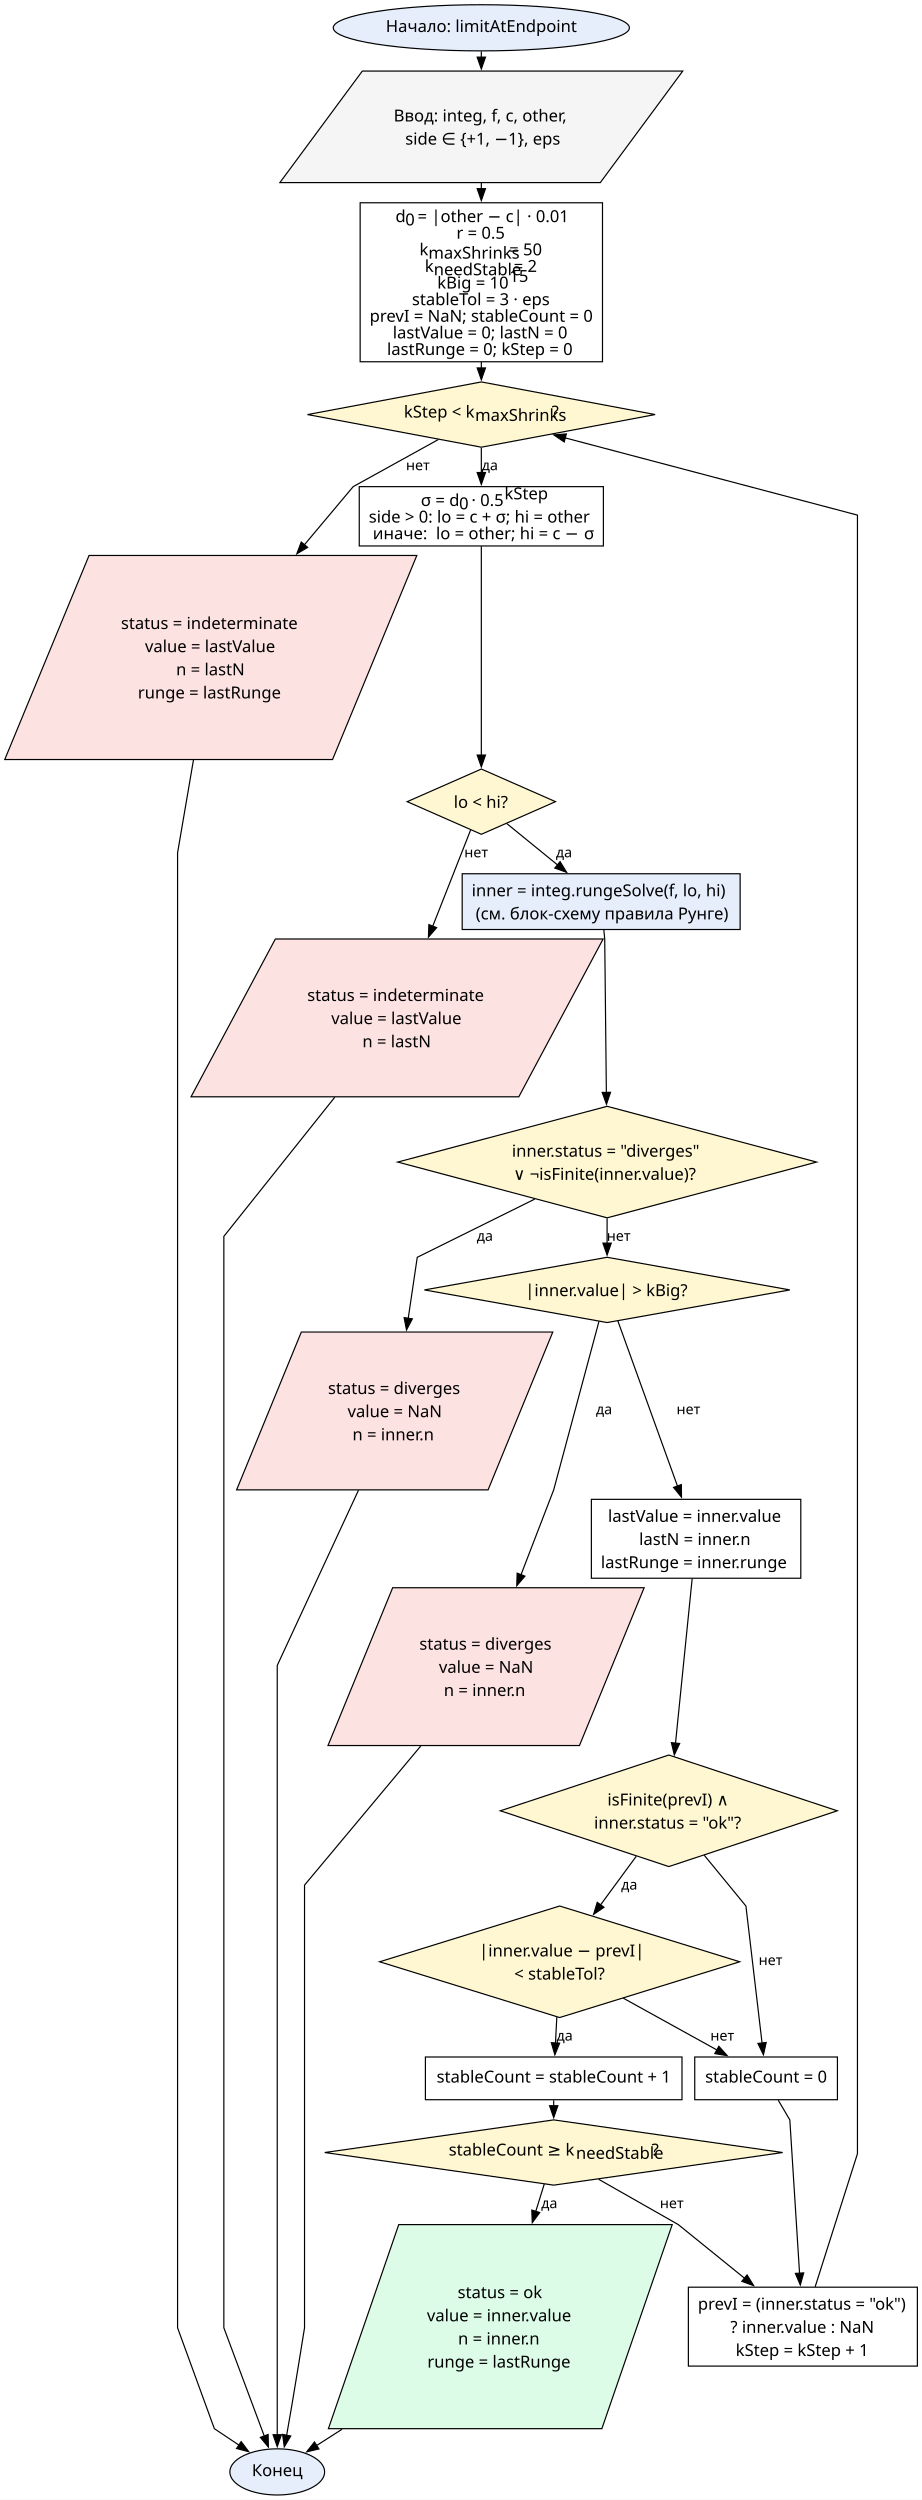
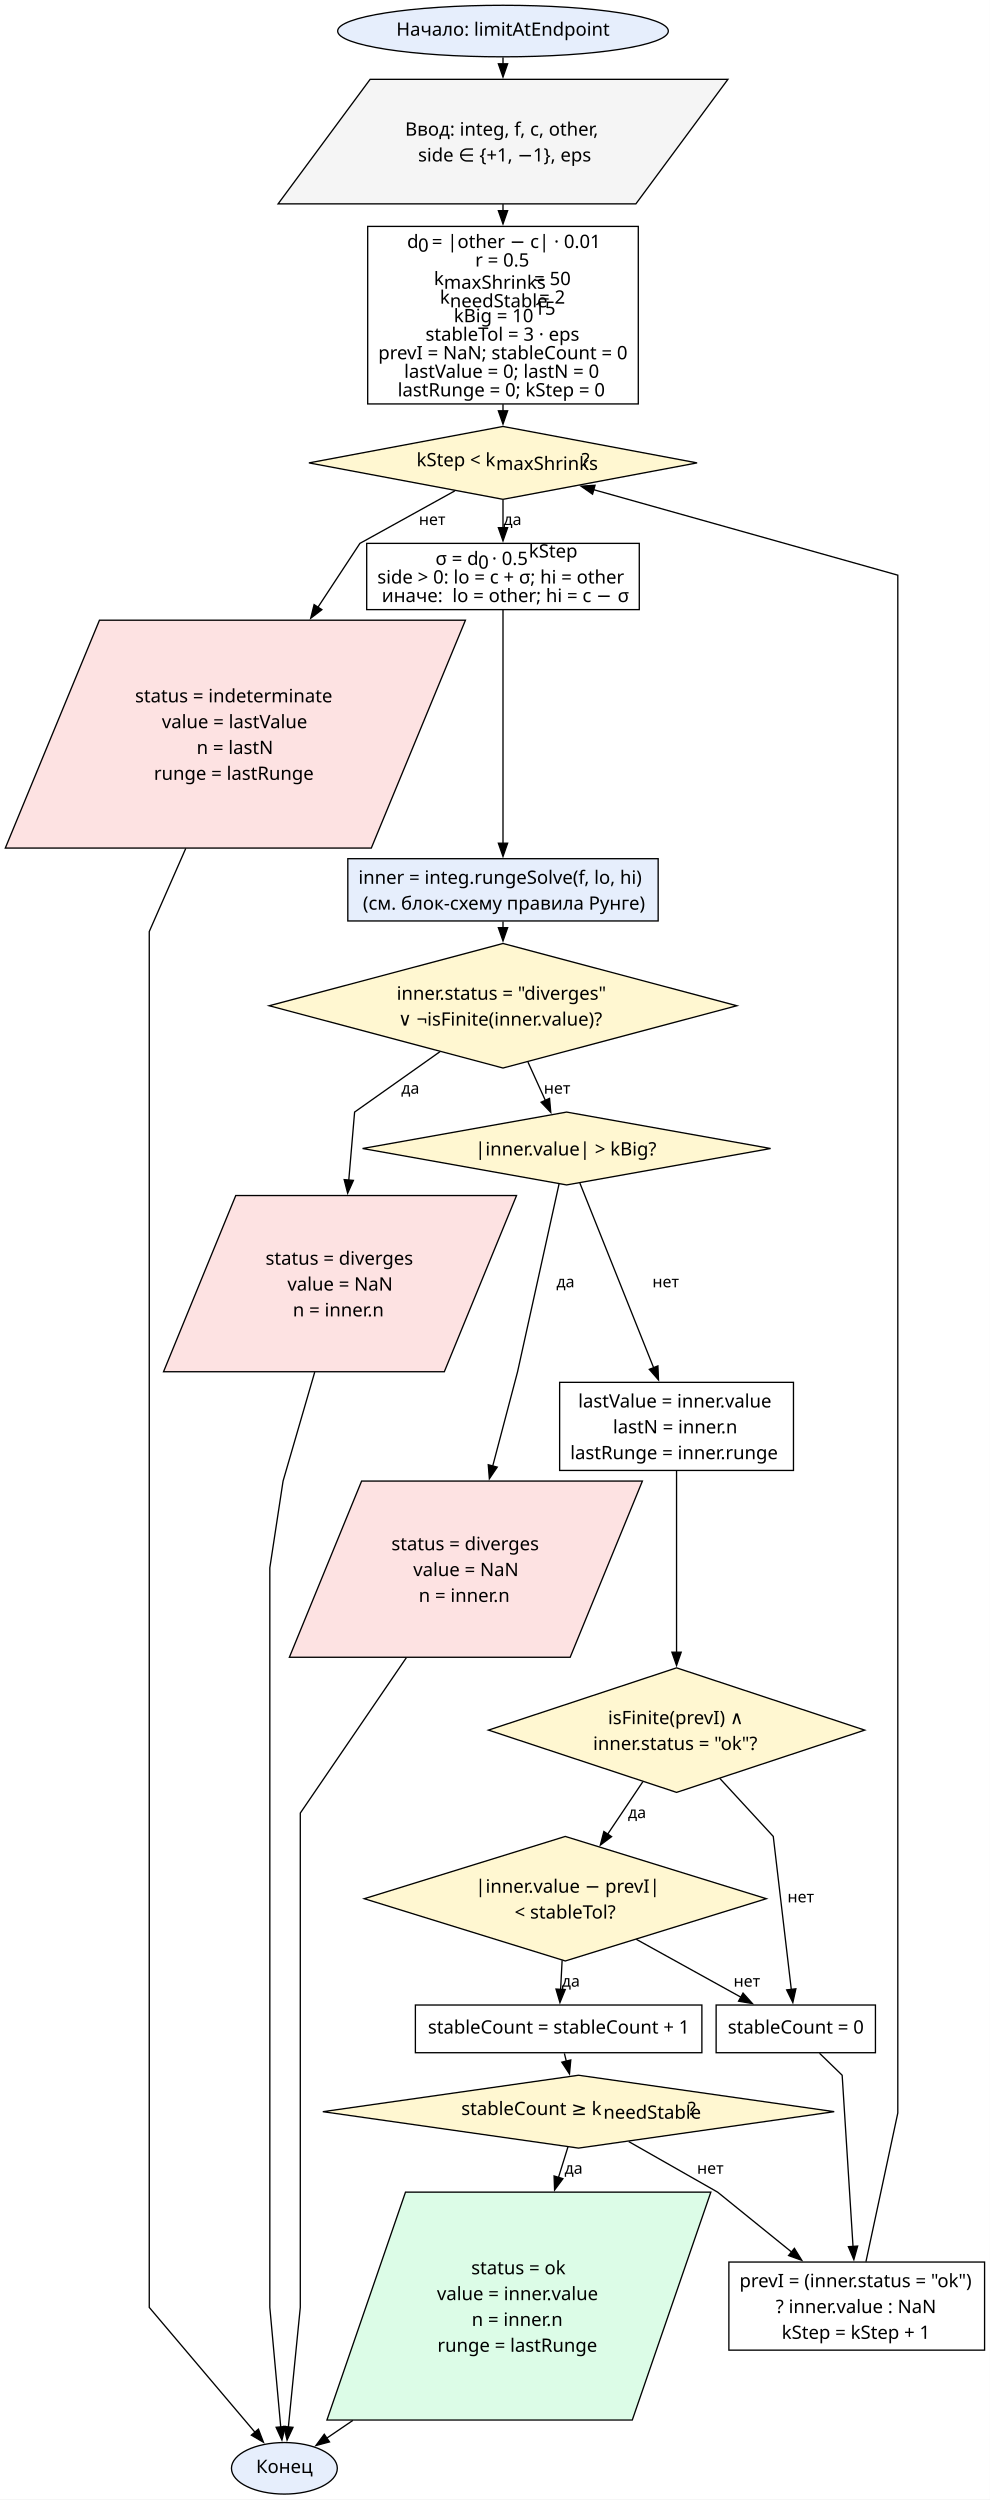
- <svg xmlns="http://www.w3.org/2000/svg" width="777pt" height="2107pt" viewBox="0.00 0.00 777.00 2107.00">
-   <g id="graph0" class="graph" transform="scale(1 1) rotate(0) translate(4 2102.78)">
-     <polygon fill="white" stroke="none" points="-4,4 -4,-2102.78 773.16,-2102.78 773.16,4 -4,4" />
+ <svg xmlns="http://www.w3.org/2000/svg" width="747pt" height="1887pt" viewBox="0.00 0.00 747.00 1887.00">
+   <g id="graph0" class="graph" transform="scale(1 1) rotate(0) translate(4 1882.53)">
+     <polygon fill="white" stroke="none" points="-4,4 -4,-1882.53 743.16,-1882.53 743.16,4 -4,4" />
    <g id="node1" class="node">
-       <ellipse fill="#e6eefc" stroke="#000000" cx="401.66" cy="-2079.34" rx="124.8" ry="19.45" />
-       <text xml:space="preserve" text-anchor="middle" x="401.66" y="-2075.79" font-family="CMU Serif" font-size="14.00">Начало: limitAtEndpoint</text>
+       <ellipse fill="#e6eefc" stroke="#000000" cx="375.66" cy="-1859.09" rx="124.8" ry="19.45" />
+       <text xml:space="preserve" text-anchor="middle" x="375.66" y="-1855.54" font-family="CMU Serif" font-size="14.00">Начало: limitAtEndpoint</text>
    </g>
    <g id="node2" class="node">
-       <polygon fill="#f5f5f5" stroke="#000000" points="571.42,-2042.89 301.36,-2042.89 231.89,-1948.89 501.95,-1948.89 571.42,-2042.89" />
-       <text xml:space="preserve" text-anchor="start" x="327.78" y="-2000.39" font-family="CMU Serif" font-size="14.00">Ввод: integ, f, c, other,</text>
-       <text xml:space="preserve" text-anchor="start" x="337.53" y="-1980.89" font-family="CMU Serif" font-size="14.00">side ∈ {+1, −1}, eps</text>
+       <polygon fill="#f5f5f5" stroke="#000000" points="545.42,-1822.64 275.36,-1822.64 205.89,-1728.64 475.95,-1728.64 545.42,-1822.64" />
+       <text xml:space="preserve" text-anchor="start" x="301.78" y="-1780.14" font-family="CMU Serif" font-size="14.00">Ввод: integ, f, c, other,</text>
+       <text xml:space="preserve" text-anchor="start" x="311.53" y="-1760.64" font-family="CMU Serif" font-size="14.00">side ∈ {+1, −1}, eps</text>
    </g>
    <g id="edge1" class="edge">
-       <path fill="none" stroke="#000000" d="M401.66,-2059.45C401.66,-2057.89 401.66,-2056.27 401.66,-2054.61" />
-       <polygon fill="#000000" stroke="#000000" points="405.16,-2054.63 401.66,-2044.63 398.16,-2054.63 405.16,-2054.63" />
+       <path fill="none" stroke="#000000" d="M375.66,-1839.2C375.66,-1837.64 375.66,-1836.02 375.66,-1834.36" />
+       <polygon fill="#000000" stroke="#000000" points="379.16,-1834.38 375.66,-1824.38 372.16,-1834.38 379.16,-1834.38" />
    </g>
    <g id="node3" class="node">
-       <polygon fill="#ffffff" stroke="#000000" points="503.78,-1931.89 299.53,-1931.89 299.53,-1797.89 503.78,-1797.89 503.78,-1931.89" />
-       <text xml:space="preserve" text-anchor="start" x="329.28" y="-1915.59" font-family="CMU Serif" font-size="14.00">d</text>
-       <text xml:space="preserve" text-anchor="start" x="337.53" y="-1915.59" font-family="CMU Serif" baseline-shift="sub" font-size="14.00">0</text>
-       <text xml:space="preserve" text-anchor="start" x="344.28" y="-1915.59" font-family="CMU Serif" font-size="14.00"> = |other − c| · 0.01</text>
-       <text xml:space="preserve" text-anchor="start" x="380.66" y="-1901.59" font-family="CMU Serif" font-size="14.00">r = 0.5</text>
-       <text xml:space="preserve" text-anchor="start" x="349.53" y="-1887.59" font-family="CMU Serif" font-size="14.00">k</text>
-       <text xml:space="preserve" text-anchor="start" x="357.03" y="-1887.59" font-family="CMU Serif" baseline-shift="sub" font-size="14.00">maxShrinks</text>
-       <text xml:space="preserve" text-anchor="start" x="421.53" y="-1887.59" font-family="CMU Serif" font-size="14.00"> = 50</text>
-       <text xml:space="preserve" text-anchor="start" x="354.03" y="-1873.59" font-family="CMU Serif" font-size="14.00">k</text>
-       <text xml:space="preserve" text-anchor="start" x="361.53" y="-1873.59" font-family="CMU Serif" baseline-shift="sub" font-size="14.00">needStable</text>
-       <text xml:space="preserve" text-anchor="start" x="425.28" y="-1873.59" font-family="CMU Serif" font-size="14.00"> = 2</text>
-       <text xml:space="preserve" text-anchor="start" x="364.53" y="-1859.59" font-family="CMU Serif" font-size="14.00">kBig = 10</text>
-       <text xml:space="preserve" text-anchor="start" x="425.28" y="-1859.59" font-family="CMU Serif" baseline-shift="super" font-size="14.00">15</text>
-       <text xml:space="preserve" text-anchor="start" x="343.16" y="-1845.59" font-family="CMU Serif" font-size="14.00">stableTol = 3 · eps</text>
-       <text xml:space="preserve" text-anchor="start" x="307.53" y="-1831.59" font-family="CMU Serif" font-size="14.00">prevI = NaN; stableCount = 0</text>
-       <text xml:space="preserve" text-anchor="start" x="327.03" y="-1817.59" font-family="CMU Serif" font-size="14.00">lastValue = 0; lastN = 0</text>
-       <text xml:space="preserve" text-anchor="start" x="322.16" y="-1803.59" font-family="CMU Serif" font-size="14.00">lastRunge = 0; kStep = 0</text>
+       <polygon fill="#ffffff" stroke="#000000" points="477.78,-1711.64 273.53,-1711.64 273.53,-1577.64 477.78,-1577.64 477.78,-1711.64" />
+       <text xml:space="preserve" text-anchor="start" x="303.28" y="-1695.34" font-family="CMU Serif" font-size="14.00">d</text>
+       <text xml:space="preserve" text-anchor="start" x="311.53" y="-1695.34" font-family="CMU Serif" baseline-shift="sub" font-size="14.00">0</text>
+       <text xml:space="preserve" text-anchor="start" x="318.28" y="-1695.34" font-family="CMU Serif" font-size="14.00"> = |other − c| · 0.01</text>
+       <text xml:space="preserve" text-anchor="start" x="354.66" y="-1681.34" font-family="CMU Serif" font-size="14.00">r = 0.5</text>
+       <text xml:space="preserve" text-anchor="start" x="323.53" y="-1667.34" font-family="CMU Serif" font-size="14.00">k</text>
+       <text xml:space="preserve" text-anchor="start" x="331.03" y="-1667.34" font-family="CMU Serif" baseline-shift="sub" font-size="14.00">maxShrinks</text>
+       <text xml:space="preserve" text-anchor="start" x="395.53" y="-1667.34" font-family="CMU Serif" font-size="14.00"> = 50</text>
+       <text xml:space="preserve" text-anchor="start" x="328.03" y="-1653.34" font-family="CMU Serif" font-size="14.00">k</text>
+       <text xml:space="preserve" text-anchor="start" x="335.53" y="-1653.34" font-family="CMU Serif" baseline-shift="sub" font-size="14.00">needStable</text>
+       <text xml:space="preserve" text-anchor="start" x="399.28" y="-1653.34" font-family="CMU Serif" font-size="14.00"> = 2</text>
+       <text xml:space="preserve" text-anchor="start" x="338.53" y="-1639.34" font-family="CMU Serif" font-size="14.00">kBig = 10</text>
+       <text xml:space="preserve" text-anchor="start" x="399.28" y="-1639.34" font-family="CMU Serif" baseline-shift="super" font-size="14.00">15</text>
+       <text xml:space="preserve" text-anchor="start" x="317.16" y="-1625.34" font-family="CMU Serif" font-size="14.00">stableTol = 3 · eps</text>
+       <text xml:space="preserve" text-anchor="start" x="281.53" y="-1611.34" font-family="CMU Serif" font-size="14.00">prevI = NaN; stableCount = 0</text>
+       <text xml:space="preserve" text-anchor="start" x="301.03" y="-1597.34" font-family="CMU Serif" font-size="14.00">lastValue = 0; lastN = 0</text>
+       <text xml:space="preserve" text-anchor="start" x="296.16" y="-1583.34" font-family="CMU Serif" font-size="14.00">lastRunge = 0; kStep = 0</text>
    </g>
    <g id="edge2" class="edge">
-       <path fill="none" stroke="#000000" d="M401.66,-1948.68C401.66,-1947.01 401.66,-1945.32 401.66,-1943.62" />
-       <polygon fill="#000000" stroke="#000000" points="405.16,-1943.76 401.66,-1933.76 398.16,-1943.76 405.16,-1943.76" />
+       <path fill="none" stroke="#000000" d="M375.66,-1728.43C375.66,-1726.76 375.66,-1725.07 375.66,-1723.37" />
+       <polygon fill="#000000" stroke="#000000" points="379.16,-1723.51 375.66,-1713.51 372.16,-1723.51 379.16,-1723.51" />
    </g>
    <g id="node4" class="node">
-       <polygon fill="#fff7d1" stroke="#000000" points="401.66,-1780.89 255.16,-1753.39 401.66,-1725.89 548.16,-1753.39 401.66,-1780.89" />
-       <text xml:space="preserve" text-anchor="start" x="336.41" y="-1750.84" font-family="CMU Serif" font-size="14.00">kStep &lt; k</text>
-       <text xml:space="preserve" text-anchor="start" x="396.41" y="-1750.84" font-family="CMU Serif" baseline-shift="sub" font-size="14.00">maxShrinks</text>
-       <text xml:space="preserve" text-anchor="start" x="460.91" y="-1750.84" font-family="CMU Serif" font-size="14.00">?</text>
+       <polygon fill="#fff7d1" stroke="#000000" points="375.66,-1560.64 229.16,-1533.14 375.66,-1505.64 522.16,-1533.14 375.66,-1560.64" />
+       <text xml:space="preserve" text-anchor="start" x="310.41" y="-1530.59" font-family="CMU Serif" font-size="14.00">kStep &lt; k</text>
+       <text xml:space="preserve" text-anchor="start" x="370.41" y="-1530.59" font-family="CMU Serif" baseline-shift="sub" font-size="14.00">maxShrinks</text>
+       <text xml:space="preserve" text-anchor="start" x="434.91" y="-1530.59" font-family="CMU Serif" font-size="14.00">?</text>
    </g>
    <g id="edge3" class="edge">
-       <path fill="none" stroke="#000000" d="M401.66,-1797.67C401.66,-1795.96 401.66,-1794.26 401.66,-1792.59" />
-       <polygon fill="#000000" stroke="#000000" points="405.16,-1792.69 401.66,-1782.69 398.16,-1792.69 405.16,-1792.69" />
+       <path fill="none" stroke="#000000" d="M375.66,-1577.42C375.66,-1575.71 375.66,-1574.01 375.66,-1572.34" />
+       <polygon fill="#000000" stroke="#000000" points="379.16,-1572.44 375.66,-1562.44 372.16,-1572.44 379.16,-1572.44" />
    </g>
    <g id="node5" class="node">
-       <polygon fill="#fde2e2" stroke="#000000" points="347.31,-1634.64 71.06,-1634.64 0,-1462.64 276.25,-1462.64 347.31,-1634.64" />
-       <text xml:space="preserve" text-anchor="start" x="97.91" y="-1572.64" font-family="CMU Serif" font-size="14.00">status = indeterminate</text>
-       <text xml:space="preserve" text-anchor="start" x="118.16" y="-1553.14" font-family="CMU Serif" font-size="14.00">value = lastValue</text>
-       <text xml:space="preserve" text-anchor="start" x="144.41" y="-1533.64" font-family="CMU Serif" font-size="14.00">n = lastN</text>
-       <text xml:space="preserve" text-anchor="start" x="112.16" y="-1514.14" font-family="CMU Serif" font-size="14.00">runge = lastRunge</text>
+       <polygon fill="#fde2e2" stroke="#000000" points="347.31,-1414.39 71.06,-1414.39 0,-1242.39 276.25,-1242.39 347.31,-1414.39" />
+       <text xml:space="preserve" text-anchor="start" x="97.91" y="-1352.39" font-family="CMU Serif" font-size="14.00">status = indeterminate</text>
+       <text xml:space="preserve" text-anchor="start" x="118.16" y="-1332.89" font-family="CMU Serif" font-size="14.00">value = lastValue</text>
+       <text xml:space="preserve" text-anchor="start" x="144.41" y="-1313.39" font-family="CMU Serif" font-size="14.00">n = lastN</text>
+       <text xml:space="preserve" text-anchor="start" x="112.16" y="-1293.89" font-family="CMU Serif" font-size="14.00">runge = lastRunge</text>
    </g>
    <g id="edge4" class="edge">
-       <path fill="none" stroke="#000000" d="M365.39,-1732.33C334.02,-1714.97 293.66,-1692.64 293.66,-1692.64 293.66,-1692.64 274.96,-1670.36 252.33,-1643.39" />
-       <polygon fill="#000000" stroke="#000000" points="255.28,-1641.46 246.17,-1636.05 249.91,-1645.96 255.28,-1641.46" />
-       <text xml:space="preserve" text-anchor="middle" x="348.19" y="-1706.49" font-family="CMU Serif" font-size="12.00">нет</text>
+       <path fill="none" stroke="#000000" d="M339.39,-1512.08C308.02,-1494.72 267.66,-1472.39 267.66,-1472.39 267.66,-1472.39 253.39,-1450.68 235.97,-1424.18" />
+       <polygon fill="#000000" stroke="#000000" points="238.94,-1422.34 230.53,-1415.9 233.09,-1426.18 238.94,-1422.34" />
+       <text xml:space="preserve" text-anchor="middle" x="322.19" y="-1486.24" font-family="CMU Serif" font-size="12.00">нет</text>
    </g>
    <g id="node6" class="node">
-       <polygon fill="#ffffff" stroke="#000000" points="504.53,-1692.64 298.78,-1692.64 298.78,-1642.64 504.53,-1642.64 504.53,-1692.64" />
-       <text xml:space="preserve" text-anchor="start" x="350.66" y="-1676.34" font-family="CMU Serif" font-size="14.00">σ = d</text>
-       <text xml:space="preserve" text-anchor="start" x="382.91" y="-1676.34" font-family="CMU Serif" baseline-shift="sub" font-size="14.00">0</text>
-       <text xml:space="preserve" text-anchor="start" x="389.66" y="-1676.34" font-family="CMU Serif" font-size="14.00"> · 0.5</text>
-       <text xml:space="preserve" text-anchor="start" x="421.16" y="-1676.34" font-family="CMU Serif" baseline-shift="super" font-size="14.00">kStep</text>
-       <text xml:space="preserve" text-anchor="start" x="306.78" y="-1662.34" font-family="CMU Serif" font-size="14.00">side &gt; 0: lo = c + σ; hi = other</text>
-       <text xml:space="preserve" text-anchor="start" x="310.16" y="-1648.34" font-family="CMU Serif" font-size="14.00">иначе:  lo = other; hi = c − σ</text>
+       <polygon fill="#ffffff" stroke="#000000" points="478.53,-1472.39 272.78,-1472.39 272.78,-1422.39 478.53,-1422.39 478.53,-1472.39" />
+       <text xml:space="preserve" text-anchor="start" x="324.66" y="-1456.09" font-family="CMU Serif" font-size="14.00">σ = d</text>
+       <text xml:space="preserve" text-anchor="start" x="356.91" y="-1456.09" font-family="CMU Serif" baseline-shift="sub" font-size="14.00">0</text>
+       <text xml:space="preserve" text-anchor="start" x="363.66" y="-1456.09" font-family="CMU Serif" font-size="14.00"> · 0.5</text>
+       <text xml:space="preserve" text-anchor="start" x="395.16" y="-1456.09" font-family="CMU Serif" baseline-shift="super" font-size="14.00">kStep</text>
+       <text xml:space="preserve" text-anchor="start" x="280.78" y="-1442.09" font-family="CMU Serif" font-size="14.00">side &gt; 0: lo = c + σ; hi = other</text>
+       <text xml:space="preserve" text-anchor="start" x="284.16" y="-1428.09" font-family="CMU Serif" font-size="14.00">иначе:  lo = other; hi = c − σ</text>
    </g>
    <g id="edge6" class="edge">
-       <path fill="none" stroke="#000000" d="M401.66,-1725.43C401.66,-1718.75 401.66,-1711.49 401.66,-1704.46" />
-       <polygon fill="#000000" stroke="#000000" points="405.16,-1704.51 401.66,-1694.51 398.16,-1704.51 405.16,-1704.51" />
-       <text xml:space="preserve" text-anchor="middle" x="408.78" y="-1706.49" font-family="CMU Serif" font-size="12.00">да</text>
-     </g>
-     <g id="node22" class="node">
-       <ellipse fill="#e6eefc" stroke="#000000" cx="229.66" cy="-19.45" rx="39.95" ry="19.45" />
-       <text xml:space="preserve" text-anchor="middle" x="229.66" y="-15.9" font-family="CMU Serif" font-size="14.00">Конец</text>
+       <path fill="none" stroke="#000000" d="M375.66,-1505.18C375.66,-1498.5 375.66,-1491.24 375.66,-1484.21" />
+       <polygon fill="#000000" stroke="#000000" points="379.16,-1484.26 375.66,-1474.26 372.16,-1484.26 379.16,-1484.26" />
+       <text xml:space="preserve" text-anchor="middle" x="382.78" y="-1486.24" font-family="CMU Serif" font-size="12.00">да</text>
+     </g>
+     <g id="node20" class="node">
+       <ellipse fill="#e6eefc" stroke="#000000" cx="210.66" cy="-19.45" rx="39.95" ry="19.45" />
+       <text xml:space="preserve" text-anchor="middle" x="210.66" y="-15.9" font-family="CMU Serif" font-size="14.00">Конец</text>
    </g>
    <g id="edge5" class="edge">
-       <path fill="none" stroke="#000000" d="M159.08,-1462.47C152.28,-1422.72 145.66,-1384.02 145.66,-1384.02 145.66,-1384.02 145.66,-1384.02 145.66,-140.89 145.66,-140.89 176.66,-55.89 176.66,-55.89 176.66,-55.89 186.33,-49.42 197.41,-42.01" />
-       <polygon fill="#000000" stroke="#000000" points="199.25,-44.99 205.61,-36.52 195.36,-39.17 199.25,-44.99" />
+       <path fill="none" stroke="#000000" d="M136.22,-1242.16C121.77,-1209.26 108.66,-1179.39 108.66,-1179.39 108.66,-1179.39 108.66,-1179.39 108.66,-140.89 108.66,-140.89 158.69,-81.8 188.68,-46.4" />
+       <polygon fill="#000000" stroke="#000000" points="191.05,-49.01 194.85,-39.11 185.71,-44.48 191.05,-49.01" />
    </g>
    <g id="node7" class="node">
-       <polygon fill="#fff7d1" stroke="#000000" points="401.66,-1454.64 339.16,-1427.14 401.66,-1399.64 464.16,-1427.14 401.66,-1454.64" />
-       <text xml:space="preserve" text-anchor="start" x="378.41" y="-1421.89" font-family="CMU Serif" font-size="14.00">lo &lt; hi?</text>
+       <polygon fill="#e6eefc" stroke="#000000" points="492.78,-1234.39 258.53,-1234.39 258.53,-1187.39 492.78,-1187.39 492.78,-1234.39" />
+       <text xml:space="preserve" text-anchor="start" x="266.53" y="-1215.39" font-family="CMU Serif" font-size="14.00">inner = integ.rungeSolve(f, lo, hi)</text>
+       <text xml:space="preserve" text-anchor="start" x="269.91" y="-1195.89" font-family="CMU Serif" font-size="14.00">(см. блок-схему правила Рунге)</text>
    </g>
    <g id="edge7" class="edge">
-       <path fill="none" stroke="#000000" d="M401.66,-1642.46C401.66,-1601 401.66,-1516.02 401.66,-1466.43" />
-       <polygon fill="#000000" stroke="#000000" points="405.16,-1466.44 401.66,-1456.44 398.16,-1466.44 405.16,-1466.44" />
+       <path fill="none" stroke="#000000" d="M375.66,-1422.18C375.66,-1380.21 375.66,-1293.87 375.66,-1245.91" />
+       <polygon fill="#000000" stroke="#000000" points="379.16,-1246.1 375.66,-1236.1 372.16,-1246.1 379.16,-1246.1" />
    </g>
    <g id="node8" class="node">
-       <polygon fill="#fde2e2" stroke="#000000" points="504.31,-1311.39 228.06,-1311.39 157,-1178.39 433.25,-1178.39 504.31,-1311.39" />
-       <text xml:space="preserve" text-anchor="start" x="254.91" y="-1259.14" font-family="CMU Serif" font-size="14.00">status = indeterminate</text>
-       <text xml:space="preserve" text-anchor="start" x="275.16" y="-1239.64" font-family="CMU Serif" font-size="14.00">value = lastValue</text>
-       <text xml:space="preserve" text-anchor="start" x="301.41" y="-1220.14" font-family="CMU Serif" font-size="14.00">n = lastN</text>
+       <polygon fill="#fff7d1" stroke="#000000" points="375.66,-1170.39 199.16,-1123.39 375.66,-1076.39 552.16,-1123.39 375.66,-1170.39" />
+       <text xml:space="preserve" text-anchor="start" x="295.41" y="-1127.89" font-family="CMU Serif" font-size="14.00">inner.status = "diverges"</text>
+       <text xml:space="preserve" text-anchor="start" x="296.53" y="-1108.39" font-family="CMU Serif" font-size="14.00">∨ ¬isFinite(inner.value)?</text>
    </g>
    <g id="edge8" class="edge">
-       <path fill="none" stroke="#000000" d="M392.66,-1403.31C384.59,-1382.81 372.26,-1351.51 360.72,-1322.21" />
-       <polygon fill="#000000" stroke="#000000" points="363.99,-1320.96 357.07,-1312.94 357.47,-1323.52 363.99,-1320.96" />
-       <text xml:space="preserve" text-anchor="middle" x="397.33" y="-1380.24" font-family="CMU Serif" font-size="12.00">нет</text>
+       <path fill="none" stroke="#000000" d="M375.66,-1186.98C375.66,-1185.4 375.66,-1183.78 375.66,-1182.12" />
+       <polygon fill="#000000" stroke="#000000" points="379.16,-1182.32 375.66,-1172.32 372.16,-1182.32 379.16,-1182.32" />
    </g>
    <g id="node9" class="node">
-       <polygon fill="#e6eefc" stroke="#000000" points="619.78,-1366.39 385.53,-1366.39 385.53,-1319.39 619.78,-1319.39 619.78,-1366.39" />
-       <text xml:space="preserve" text-anchor="start" x="393.53" y="-1347.39" font-family="CMU Serif" font-size="14.00">inner = integ.rungeSolve(f, lo, hi)</text>
-       <text xml:space="preserve" text-anchor="start" x="396.91" y="-1327.89" font-family="CMU Serif" font-size="14.00">(см. блок-схему правила Рунге)</text>
+       <polygon fill="#fde2e2" stroke="#000000" points="385.88,-980.14 173.95,-980.14 119.43,-847.14 331.36,-847.14 385.88,-980.14" />
+       <text xml:space="preserve" text-anchor="start" x="196.41" y="-927.89" font-family="CMU Serif" font-size="14.00">status = diverges</text>
+       <text xml:space="preserve" text-anchor="start" x="212.91" y="-908.39" font-family="CMU Serif" font-size="14.00">value = NaN</text>
+       <text xml:space="preserve" text-anchor="start" x="217.03" y="-888.89" font-family="CMU Serif" font-size="14.00">n = inner.n</text>
+     </g>
+     <g id="edge9" class="edge">
+       <path fill="none" stroke="#000000" d="M328.16,-1088.78C297.63,-1067.18 263.66,-1043.14 263.66,-1043.14 263.66,-1043.14 261.6,-1019.09 259.26,-991.81" />
+       <polygon fill="#000000" stroke="#000000" points="262.75,-991.57 258.41,-981.9 255.78,-992.17 262.75,-991.57" />
+       <text xml:space="preserve" text-anchor="middle" x="305.66" y="-1056.99" font-family="CMU Serif" font-size="12.00">да</text>
+     </g>
+     <g id="node10" class="node">
+       <polygon fill="#fff7d1" stroke="#000000" points="423.66,-1043.14 269.66,-1015.64 423.66,-988.14 577.66,-1015.64 423.66,-1043.14" />
+       <text xml:space="preserve" text-anchor="start" x="354.66" y="-1010.39" font-family="CMU Serif" font-size="14.00">|inner.value| &gt; kBig?</text>
+     </g>
+     <g id="edge11" class="edge">
+       <path fill="none" stroke="#000000" d="M394.49,-1080.9C398.83,-1071.33 403.41,-1061.25 407.62,-1051.97" />
+       <polygon fill="#000000" stroke="#000000" points="410.78,-1053.47 411.73,-1042.91 404.41,-1050.57 410.78,-1053.47" />
+       <text xml:space="preserve" text-anchor="middle" x="416.51" y="-1056.99" font-family="CMU Serif" font-size="12.00">нет</text>
    </g>
    <g id="edge10" class="edge">
-       <path fill="none" stroke="#000000" d="M423.08,-1408.7C435.54,-1398.54 451.6,-1385.47 466.02,-1373.73" />
-       <polygon fill="#000000" stroke="#000000" points="468.02,-1376.61 473.57,-1367.58 463.6,-1371.18 468.02,-1376.61" />
-       <text xml:space="preserve" text-anchor="middle" x="471.3" y="-1380.24" font-family="CMU Serif" font-size="12.00">да</text>
-     </g>
-     <g id="edge9" class="edge">
-       <path fill="none" stroke="#000000" d="M278.15,-1178.04C236.3,-1125.54 184.66,-1060.77 184.66,-1060.77 184.66,-1060.77 184.66,-1060.77 184.66,-140.89 184.66,-140.89 205.37,-85.44 218.69,-49.79" />
-       <polygon fill="#000000" stroke="#000000" points="221.97,-51.01 222.19,-40.42 215.42,-48.56 221.97,-51.01" />
-     </g>
-     <g id="node10" class="node">
-       <polygon fill="#fff7d1" stroke="#000000" points="507.66,-1170.39 331.16,-1123.39 507.66,-1076.39 684.16,-1123.39 507.66,-1170.39" />
-       <text xml:space="preserve" text-anchor="start" x="427.41" y="-1127.89" font-family="CMU Serif" font-size="14.00">inner.status = "diverges"</text>
-       <text xml:space="preserve" text-anchor="start" x="428.53" y="-1108.39" font-family="CMU Serif" font-size="14.00">∨ ¬isFinite(inner.value)?</text>
-     </g>
-     <g id="edge11" class="edge">
-       <path fill="none" stroke="#000000" d="M504.9,-1319.09C505.33,-1314.67 505.66,-1311.39 505.66,-1311.39 505.66,-1311.39 506.45,-1236.96 507.04,-1182.01" />
-       <polygon fill="#000000" stroke="#000000" points="510.54,-1182.17 507.15,-1172.13 503.54,-1182.09 510.54,-1182.17" />
+       <path fill="none" stroke="#000000" d="M233.55,-846.86C222.06,-807.34 209.66,-764.64 209.66,-764.64 209.66,-764.64 199.66,-699.14 199.66,-699.14 199.66,-699.14 199.66,-699.14 199.66,-140.89 199.66,-140.89 204.65,-86.2 207.91,-50.53" />
+       <polygon fill="#000000" stroke="#000000" points="211.38,-51.05 208.8,-40.77 204.4,-50.41 211.38,-51.05" />
    </g>
    <g id="node11" class="node">
-       <polygon fill="#fde2e2" stroke="#000000" points="461.88,-980.14 249.95,-980.14 195.43,-847.14 407.36,-847.14 461.88,-980.14" />
-       <text xml:space="preserve" text-anchor="start" x="272.41" y="-927.89" font-family="CMU Serif" font-size="14.00">status = diverges</text>
-       <text xml:space="preserve" text-anchor="start" x="288.91" y="-908.39" font-family="CMU Serif" font-size="14.00">value = NaN</text>
-       <text xml:space="preserve" text-anchor="start" x="293.03" y="-888.89" font-family="CMU Serif" font-size="14.00">n = inner.n</text>
+       <polygon fill="#fde2e2" stroke="#000000" points="480.88,-764.64 268.95,-764.64 214.43,-631.64 426.36,-631.64 480.88,-764.64" />
+       <text xml:space="preserve" text-anchor="start" x="291.41" y="-712.39" font-family="CMU Serif" font-size="14.00">status = diverges</text>
+       <text xml:space="preserve" text-anchor="start" x="307.91" y="-692.89" font-family="CMU Serif" font-size="14.00">value = NaN</text>
+       <text xml:space="preserve" text-anchor="start" x="312.03" y="-673.39" font-family="CMU Serif" font-size="14.00">n = inner.n</text>
    </g>
    <g id="edge12" class="edge">
-       <path fill="none" stroke="#000000" d="M446.71,-1092.2C401.49,-1069.81 347.66,-1043.14 347.66,-1043.14 347.66,-1043.14 344.07,-1018.88 340.01,-991.44" />
-       <polygon fill="#000000" stroke="#000000" points="343.53,-991.27 338.6,-981.89 336.6,-992.3 343.53,-991.27" />
-       <text xml:space="preserve" text-anchor="middle" x="404.6" y="-1056.99" font-family="CMU Serif" font-size="12.00">да</text>
+       <path fill="none" stroke="#000000" d="M417.96,-988.84C407.58,-941.85 386.66,-847.14 386.66,-847.14 386.66,-847.14 377.34,-811.77 367.81,-775.61" />
+       <polygon fill="#000000" stroke="#000000" points="371.31,-775.16 365.37,-766.38 364.54,-776.94 371.31,-775.16" />
+       <text xml:space="preserve" text-anchor="middle" x="422.79" y="-910.87" font-family="CMU Serif" font-size="12.00">да</text>
    </g>
    <g id="node12" class="node">
-       <polygon fill="#fff7d1" stroke="#000000" points="507.66,-1043.14 353.66,-1015.64 507.66,-988.14 661.66,-1015.64 507.66,-1043.14" />
-       <text xml:space="preserve" text-anchor="start" x="438.66" y="-1010.39" font-family="CMU Serif" font-size="14.00">|inner.value| &gt; kBig?</text>
+       <polygon fill="#ffffff" stroke="#000000" points="594.91,-839.14 418.41,-839.14 418.41,-772.64 594.91,-772.64 594.91,-839.14" />
+       <text xml:space="preserve" text-anchor="start" x="432.41" y="-820.14" font-family="CMU Serif" font-size="14.00">lastValue = inner.value</text>
+       <text xml:space="preserve" text-anchor="start" x="458.66" y="-800.64" font-family="CMU Serif" font-size="14.00">lastN = inner.n</text>
+       <text xml:space="preserve" text-anchor="start" x="426.41" y="-781.14" font-family="CMU Serif" font-size="14.00">lastRunge = inner.runge</text>
    </g>
    <g id="edge14" class="edge">
-       <path fill="none" stroke="#000000" d="M507.66,-1076.01C507.66,-1068.98 507.66,-1061.8 507.66,-1054.98" />
-       <polygon fill="#000000" stroke="#000000" points="511.16,-1055.06 507.66,-1045.06 504.16,-1055.06 511.16,-1055.06" />
-       <text xml:space="preserve" text-anchor="middle" x="517.41" y="-1056.99" font-family="CMU Serif" font-size="12.00">нет</text>
+       <path fill="none" stroke="#000000" d="M433.67,-989.58C447.47,-955.03 472.55,-892.26 489.4,-850.07" />
+       <polygon fill="#000000" stroke="#000000" points="492.58,-851.55 493.04,-840.96 486.08,-848.95 492.58,-851.55" />
+       <text xml:space="preserve" text-anchor="middle" x="498.48" y="-910.87" font-family="CMU Serif" font-size="12.00">нет</text>
    </g>
    <g id="edge13" class="edge">
-       <path fill="none" stroke="#000000" d="M298.15,-846.84C269.06,-784.11 229.66,-699.14 229.66,-699.14 229.66,-699.14 229.66,-699.14 229.66,-140.89 229.66,-140.89 229.66,-86.2 229.66,-50.53" />
-       <polygon fill="#000000" stroke="#000000" points="233.16,-50.78 229.66,-40.78 226.16,-50.78 233.16,-50.78" />
+       <path fill="none" stroke="#000000" d="M302.7,-631.29C266.87,-578.79 222.66,-514.02 222.66,-514.02 222.66,-514.02 222.66,-514.02 222.66,-140.89 222.66,-140.89 217.21,-86.2 213.65,-50.53" />
+       <polygon fill="#000000" stroke="#000000" points="217.16,-50.37 212.68,-40.77 210.19,-51.07 217.16,-50.37" />
    </g>
    <g id="node13" class="node">
-       <polygon fill="#fde2e2" stroke="#000000" points="538.88,-764.64 326.95,-764.64 272.43,-631.64 484.36,-631.64 538.88,-764.64" />
-       <text xml:space="preserve" text-anchor="start" x="349.41" y="-712.39" font-family="CMU Serif" font-size="14.00">status = diverges</text>
-       <text xml:space="preserve" text-anchor="start" x="365.91" y="-692.89" font-family="CMU Serif" font-size="14.00">value = NaN</text>
-       <text xml:space="preserve" text-anchor="start" x="370.03" y="-673.39" font-family="CMU Serif" font-size="14.00">n = inner.n</text>
+       <polygon fill="#fff7d1" stroke="#000000" points="506.66,-623.64 364.66,-576.64 506.66,-529.64 648.66,-576.64 506.66,-623.64" />
+       <text xml:space="preserve" text-anchor="start" x="454.91" y="-581.14" font-family="CMU Serif" font-size="14.00">isFinite(prevI) ∧</text>
+       <text xml:space="preserve" text-anchor="start" x="443.66" y="-561.64" font-family="CMU Serif" font-size="14.00">inner.status = "ok"?</text>
    </g>
    <g id="edge15" class="edge">
-       <path fill="none" stroke="#000000" d="M500.82,-989.2C488.23,-942.34 462.66,-847.14 462.66,-847.14 462.66,-847.14 449.03,-811.77 435.11,-775.61" />
-       <polygon fill="#000000" stroke="#000000" points="438.39,-774.4 431.53,-766.33 431.86,-776.92 438.39,-774.4" />
-       <text xml:space="preserve" text-anchor="middle" x="505.06" y="-910.87" font-family="CMU Serif" font-size="12.00">да</text>
+       <path fill="none" stroke="#000000" d="M506.66,-772.33C506.66,-736.62 506.66,-678.61 506.66,-635.19" />
+       <polygon fill="#000000" stroke="#000000" points="510.16,-635.44 506.66,-625.44 503.16,-635.44 510.16,-635.44" />
    </g>
    <g id="node14" class="node">
-       <polygon fill="#ffffff" stroke="#000000" points="670.91,-839.14 494.41,-839.14 494.41,-772.64 670.91,-772.64 670.91,-839.14" />
-       <text xml:space="preserve" text-anchor="start" x="508.41" y="-820.14" font-family="CMU Serif" font-size="14.00">lastValue = inner.value</text>
-       <text xml:space="preserve" text-anchor="start" x="534.66" y="-800.64" font-family="CMU Serif" font-size="14.00">lastN = inner.n</text>
-       <text xml:space="preserve" text-anchor="start" x="502.41" y="-781.14" font-family="CMU Serif" font-size="14.00">lastRunge = inner.runge</text>
+       <polygon fill="#fff7d1" stroke="#000000" points="422.66,-496.39 270.91,-449.39 422.66,-402.39 574.41,-449.39 422.66,-496.39" />
+       <text xml:space="preserve" text-anchor="start" x="354.78" y="-453.89" font-family="CMU Serif" font-size="14.00">|inner.value − prevI|</text>
+       <text xml:space="preserve" text-anchor="start" x="384.41" y="-434.39" font-family="CMU Serif" font-size="14.00">&lt; stableTol?</text>
+     </g>
+     <g id="edge16" class="edge">
+       <path fill="none" stroke="#000000" d="M481.23,-537.72C472.83,-525.21 463.39,-511.13 454.57,-497.98" />
+       <polygon fill="#000000" stroke="#000000" points="457.61,-496.23 449.13,-489.87 451.8,-500.12 457.61,-496.23" />
+       <text xml:space="preserve" text-anchor="middle" x="476.81" y="-510.24" font-family="CMU Serif" font-size="12.00">да</text>
+     </g>
+     <g id="node16" class="node">
+       <polygon fill="#ffffff" stroke="#000000" points="656.78,-369.14 536.53,-369.14 536.53,-333.14 656.78,-333.14 656.78,-369.14" />
+       <text xml:space="preserve" text-anchor="middle" x="596.66" y="-347.59" font-family="CMU Serif" font-size="14.00">stableCount = 0</text>
    </g>
    <g id="edge17" class="edge">
-       <path fill="none" stroke="#000000" d="M516.7,-989.58C529.15,-955.11 551.74,-892.53 566.97,-850.34" />
-       <polygon fill="#000000" stroke="#000000" points="570.25,-851.57 570.35,-840.98 563.66,-849.2 570.25,-851.57" />
-       <text xml:space="preserve" text-anchor="middle" x="576.21" y="-910.87" font-family="CMU Serif" font-size="12.00">нет</text>
-     </g>
-     <g id="edge16" class="edge">
-       <path fill="none" stroke="#000000" d="M350.64,-631.29C306.77,-578.79 252.66,-514.02 252.66,-514.02 252.66,-514.02 252.66,-514.02 252.66,-140.89 252.66,-140.89 242.47,-77.03 237.56,-50.22" />
-       <polygon fill="#000000" stroke="#000000" points="241.03,-49.68 235.6,-40.58 234.17,-51.08 241.03,-49.68" />
+       <path fill="none" stroke="#000000" d="M539.31,-540.19C558.75,-519.09 579.66,-496.39 579.66,-496.39 579.66,-496.39 588.33,-422.78 593.29,-380.72" />
+       <polygon fill="#000000" stroke="#000000" points="596.73,-381.38 594.43,-371.04 589.78,-380.57 596.73,-381.38" />
+       <text xml:space="preserve" text-anchor="middle" x="600.42" y="-446.62" font-family="CMU Serif" font-size="12.00">нет</text>
    </g>
    <g id="node15" class="node">
-       <polygon fill="#fff7d1" stroke="#000000" points="559.66,-623.64 417.66,-576.64 559.66,-529.64 701.66,-576.64 559.66,-623.64" />
-       <text xml:space="preserve" text-anchor="start" x="507.91" y="-581.14" font-family="CMU Serif" font-size="14.00">isFinite(prevI) ∧</text>
-       <text xml:space="preserve" text-anchor="start" x="496.66" y="-561.64" font-family="CMU Serif" font-size="14.00">inner.status = "ok"?</text>
+       <polygon fill="#ffffff" stroke="#000000" points="525.78,-369.14 309.53,-369.14 309.53,-333.14 525.78,-333.14 525.78,-369.14" />
+       <text xml:space="preserve" text-anchor="middle" x="417.66" y="-347.59" font-family="CMU Serif" font-size="14.00">stableCount = stableCount + 1</text>
    </g>
    <g id="edge18" class="edge">
-       <path fill="none" stroke="#000000" d="M579.36,-772.33C575.7,-736.17 569.73,-677.14 565.31,-633.55" />
-       <polygon fill="#000000" stroke="#000000" points="568.81,-633.36 564.32,-623.77 561.85,-634.07 568.81,-633.36" />
-     </g>
-     <g id="node16" class="node">
-       <polygon fill="#fff7d1" stroke="#000000" points="467.66,-496.39 315.91,-449.39 467.66,-402.39 619.41,-449.39 467.66,-496.39" />
-       <text xml:space="preserve" text-anchor="start" x="399.78" y="-453.89" font-family="CMU Serif" font-size="14.00">|inner.value − prevI|</text>
-       <text xml:space="preserve" text-anchor="start" x="429.41" y="-434.39" font-family="CMU Serif" font-size="14.00">&lt; stableTol?</text>
+       <path fill="none" stroke="#000000" d="M420.29,-402.8C419.9,-395.3 419.5,-387.72 419.14,-380.78" />
+       <polygon fill="#000000" stroke="#000000" points="422.65,-380.82 418.64,-371.02 415.66,-381.19 422.65,-380.82" />
+       <text xml:space="preserve" text-anchor="middle" x="426.83" y="-382.99" font-family="CMU Serif" font-size="12.00">да</text>
    </g>
    <g id="edge19" class="edge">
-       <path fill="none" stroke="#000000" d="M532.3,-538.4C522.83,-525.51 512.1,-510.89 502.13,-497.33" />
-       <polygon fill="#000000" stroke="#000000" points="505.02,-495.34 496.28,-489.36 499.38,-499.49 505.02,-495.34" />
-       <text xml:space="preserve" text-anchor="middle" x="526.29" y="-510.24" font-family="CMU Serif" font-size="12.00">да</text>
+       <path fill="none" stroke="#000000" d="M476.28,-418.73C501.68,-404.68 531.55,-388.15 555.18,-375.08" />
+       <polygon fill="#000000" stroke="#000000" points="556.85,-378.16 563.91,-370.26 553.46,-372.03 556.85,-378.16" />
+       <text xml:space="preserve" text-anchor="middle" x="559.74" y="-382.99" font-family="CMU Serif" font-size="12.00">нет</text>
+     </g>
+     <g id="node17" class="node">
+       <polygon fill="#fff7d1" stroke="#000000" points="432.66,-316.14 239.66,-288.64 432.66,-261.14 625.66,-288.64 432.66,-316.14" />
+       <text xml:space="preserve" text-anchor="start" x="344.16" y="-286.09" font-family="CMU Serif" font-size="14.00">stableCount ≥ k</text>
+       <text xml:space="preserve" text-anchor="start" x="451.41" y="-286.09" font-family="CMU Serif" baseline-shift="sub" font-size="14.00">needStable</text>
+       <text xml:space="preserve" text-anchor="start" x="515.16" y="-286.09" font-family="CMU Serif" font-size="14.00">?</text>
+     </g>
+     <g id="edge20" class="edge">
+       <path fill="none" stroke="#000000" d="M421.99,-332.64C422.47,-330.74 422.96,-328.75 423.46,-326.71" />
+       <polygon fill="#000000" stroke="#000000" points="426.83,-327.67 425.84,-317.12 420.04,-325.99 426.83,-327.67" />
+     </g>
+     <g id="node19" class="node">
+       <polygon fill="#ffffff" stroke="#000000" points="739.16,-175.14 546.16,-175.14 546.16,-108.64 739.16,-108.64 739.16,-175.14" />
+       <text xml:space="preserve" text-anchor="start" x="554.16" y="-156.14" font-family="CMU Serif" font-size="14.00">prevI = (inner.status = "ok")</text>
+       <text xml:space="preserve" text-anchor="start" x="581.53" y="-136.64" font-family="CMU Serif" font-size="14.00">? inner.value : NaN</text>
+       <text xml:space="preserve" text-anchor="start" x="586.03" y="-117.14" font-family="CMU Serif" font-size="14.00">kStep = kStep + 1</text>
+     </g>
+     <g id="edge24" class="edge">
+       <path fill="none" stroke="#000000" d="M614.57,-332.74C623.18,-324.38 631.66,-316.14 631.66,-316.14 631.66,-316.14 636.6,-238.27 639.86,-186.94" />
+       <polygon fill="#000000" stroke="#000000" points="643.35,-187.19 640.49,-176.99 636.36,-186.75 643.35,-187.19" />
    </g>
    <g id="node18" class="node">
-       <polygon fill="#ffffff" stroke="#000000" points="701.78,-369.14 581.53,-369.14 581.53,-333.14 701.78,-333.14 701.78,-369.14" />
-       <text xml:space="preserve" text-anchor="middle" x="641.66" y="-347.59" font-family="CMU Serif" font-size="14.00">stableCount = 0</text>
-     </g>
-     <g id="edge20" class="edge">
-       <path fill="none" stroke="#000000" d="M589.49,-539.26C606.58,-518.43 624.66,-496.39 624.66,-496.39 624.66,-496.39 633.33,-422.78 638.29,-380.72" />
-       <polygon fill="#000000" stroke="#000000" points="641.73,-381.38 639.43,-371.04 634.78,-380.57 641.73,-381.38" />
-       <text xml:space="preserve" text-anchor="middle" x="645.42" y="-446.62" font-family="CMU Serif" font-size="12.00">нет</text>
-     </g>
-     <g id="node17" class="node">
-       <polygon fill="#ffffff" stroke="#000000" points="570.78,-369.14 354.53,-369.14 354.53,-333.14 570.78,-333.14 570.78,-369.14" />
-       <text xml:space="preserve" text-anchor="middle" x="462.66" y="-347.59" font-family="CMU Serif" font-size="14.00">stableCount = stableCount + 1</text>
+       <polygon fill="#dcfce7" stroke="#000000" points="532.54,-227.89 302.06,-227.89 242.77,-55.89 473.25,-55.89 532.54,-227.89" />
+       <text xml:space="preserve" text-anchor="start" x="351.66" y="-165.89" font-family="CMU Serif" font-size="14.00">status = ok</text>
+       <text xml:space="preserve" text-anchor="start" x="325.78" y="-146.39" font-family="CMU Serif" font-size="14.00">value = inner.value</text>
+       <text xml:space="preserve" text-anchor="start" x="352.03" y="-126.89" font-family="CMU Serif" font-size="14.00">n = inner.n</text>
+       <text xml:space="preserve" text-anchor="start" x="326.16" y="-107.39" font-family="CMU Serif" font-size="14.00">runge = lastRunge</text>
    </g>
    <g id="edge21" class="edge">
-       <path fill="none" stroke="#000000" d="M465.29,-402.8C464.9,-395.3 464.5,-387.72 464.14,-380.78" />
-       <polygon fill="#000000" stroke="#000000" points="467.65,-380.82 463.64,-371.02 460.66,-381.19 467.65,-380.82" />
-       <text xml:space="preserve" text-anchor="middle" x="471.83" y="-382.99" font-family="CMU Serif" font-size="12.00">да</text>
+       <path fill="none" stroke="#000000" d="M424.71,-262.1C422.57,-255.19 420.11,-247.29 417.51,-238.91" />
+       <polygon fill="#000000" stroke="#000000" points="420.9,-238.04 414.59,-229.53 414.22,-240.12 420.9,-238.04" />
+       <text xml:space="preserve" text-anchor="middle" x="428.91" y="-241.74" font-family="CMU Serif" font-size="12.00">да</text>
+     </g>
+     <g id="edge23" class="edge">
+       <path fill="none" stroke="#000000" d="M470.56,-266.07C500.64,-248.96 537.66,-227.89 537.66,-227.89 537.66,-227.89 566.23,-204.76 593.57,-182.63" />
+       <polygon fill="#000000" stroke="#000000" points="595.61,-185.48 601.18,-176.46 591.21,-180.03 595.61,-185.48" />
+       <text xml:space="preserve" text-anchor="middle" x="532.17" y="-241.74" font-family="CMU Serif" font-size="12.00">нет</text>
    </g>
    <g id="edge22" class="edge">
-       <path fill="none" stroke="#000000" d="M521.28,-418.73C546.68,-404.68 576.55,-388.15 600.18,-375.08" />
-       <polygon fill="#000000" stroke="#000000" points="601.85,-378.16 608.91,-370.26 598.46,-372.03 601.85,-378.16" />
-       <text xml:space="preserve" text-anchor="middle" x="604.74" y="-382.99" font-family="CMU Serif" font-size="12.00">нет</text>
-     </g>
-     <g id="node19" class="node">
-       <polygon fill="#fff7d1" stroke="#000000" points="462.66,-316.14 269.66,-288.64 462.66,-261.14 655.66,-288.64 462.66,-316.14" />
-       <text xml:space="preserve" text-anchor="start" x="374.16" y="-286.09" font-family="CMU Serif" font-size="14.00">stableCount ≥ k</text>
-       <text xml:space="preserve" text-anchor="start" x="481.41" y="-286.09" font-family="CMU Serif" baseline-shift="sub" font-size="14.00">needStable</text>
-       <text xml:space="preserve" text-anchor="start" x="545.16" y="-286.09" font-family="CMU Serif" font-size="14.00">?</text>
-     </g>
-     <g id="edge23" class="edge">
-       <path fill="none" stroke="#000000" d="M462.66,-332.64C462.66,-331.07 462.66,-329.44 462.66,-327.78" />
-       <polygon fill="#000000" stroke="#000000" points="466.16,-328.08 462.66,-318.08 459.16,-328.08 466.16,-328.08" />
-     </g>
-     <g id="node21" class="node">
-       <polygon fill="#ffffff" stroke="#000000" points="769.16,-175.14 576.16,-175.14 576.16,-108.64 769.16,-108.64 769.16,-175.14" />
-       <text xml:space="preserve" text-anchor="start" x="584.16" y="-156.14" font-family="CMU Serif" font-size="14.00">prevI = (inner.status = "ok")</text>
-       <text xml:space="preserve" text-anchor="start" x="611.53" y="-136.64" font-family="CMU Serif" font-size="14.00">? inner.value : NaN</text>
-       <text xml:space="preserve" text-anchor="start" x="616.03" y="-117.14" font-family="CMU Serif" font-size="14.00">kStep = kStep + 1</text>
-     </g>
-     <g id="edge27" class="edge">
-       <path fill="none" stroke="#000000" d="M651.89,-332.74C656.81,-324.38 661.66,-316.14 661.66,-316.14 661.66,-316.14 666.6,-238.27 669.86,-186.94" />
-       <polygon fill="#000000" stroke="#000000" points="673.35,-187.19 670.49,-176.99 666.36,-186.75 673.35,-187.19" />
-     </g>
-     <g id="node20" class="node">
-       <polygon fill="#dcfce7" stroke="#000000" points="562.54,-227.89 332.06,-227.89 272.77,-55.89 503.25,-55.89 562.54,-227.89" />
-       <text xml:space="preserve" text-anchor="start" x="381.66" y="-165.89" font-family="CMU Serif" font-size="14.00">status = ok</text>
-       <text xml:space="preserve" text-anchor="start" x="355.78" y="-146.39" font-family="CMU Serif" font-size="14.00">value = inner.value</text>
-       <text xml:space="preserve" text-anchor="start" x="382.03" y="-126.89" font-family="CMU Serif" font-size="14.00">n = inner.n</text>
-       <text xml:space="preserve" text-anchor="start" x="356.16" y="-107.39" font-family="CMU Serif" font-size="14.00">runge = lastRunge</text>
-     </g>
-     <g id="edge24" class="edge">
-       <path fill="none" stroke="#000000" d="M454.71,-262.1C452.57,-255.19 450.11,-247.29 447.51,-238.91" />
-       <polygon fill="#000000" stroke="#000000" points="450.9,-238.04 444.59,-229.53 444.22,-240.12 450.9,-238.04" />
-       <text xml:space="preserve" text-anchor="middle" x="458.91" y="-241.74" font-family="CMU Serif" font-size="12.00">да</text>
-     </g>
-     <g id="edge26" class="edge">
-       <path fill="none" stroke="#000000" d="M500.56,-266.07C530.64,-248.96 567.66,-227.89 567.66,-227.89 567.66,-227.89 596.23,-204.76 623.57,-182.63" />
-       <polygon fill="#000000" stroke="#000000" points="625.61,-185.48 631.18,-176.46 621.21,-180.03 625.61,-185.48" />
-       <text xml:space="preserve" text-anchor="middle" x="562.17" y="-241.74" font-family="CMU Serif" font-size="12.00">нет</text>
+       <path fill="none" stroke="#000000" d="M262.33,-55.61C255.35,-50.86 248.74,-46.36 242.72,-42.27" />
+       <polygon fill="#000000" stroke="#000000" points="244.7,-39.38 234.46,-36.64 240.76,-45.16 244.7,-39.38" />
    </g>
    <g id="edge25" class="edge">
-       <path fill="none" stroke="#000000" d="M284.29,-55.45C276.64,-50.55 269.42,-45.92 262.89,-41.73" />
-       <polygon fill="#000000" stroke="#000000" points="264.8,-38.81 254.49,-36.36 261.03,-44.7 264.8,-38.81" />
-     </g>
-     <g id="edge28" class="edge">
-       <path fill="none" stroke="#000000" d="M682.98,-175.38C696.54,-218.05 718.66,-287.64 718.66,-287.64 718.66,-1668.64 718.66,-1668.64 718.66,-1668.64 718.66,-1668.64 565.79,-1709.03 472.37,-1733.71" />
-       <polygon fill="#000000" stroke="#000000" points="471.52,-1730.31 462.74,-1736.25 473.31,-1737.08 471.52,-1730.31" />
+       <path fill="none" stroke="#000000" d="M649.61,-175.38C658.75,-218.05 673.66,-287.64 673.66,-287.64 673.66,-1448.39 673.66,-1448.39 673.66,-1448.39 673.66,-1448.39 532.08,-1488.18 444.09,-1512.91" />
+       <polygon fill="#000000" stroke="#000000" points="443.25,-1509.51 434.57,-1515.58 445.14,-1516.25 443.25,-1509.51" />
    </g>
  </g>
</svg>
